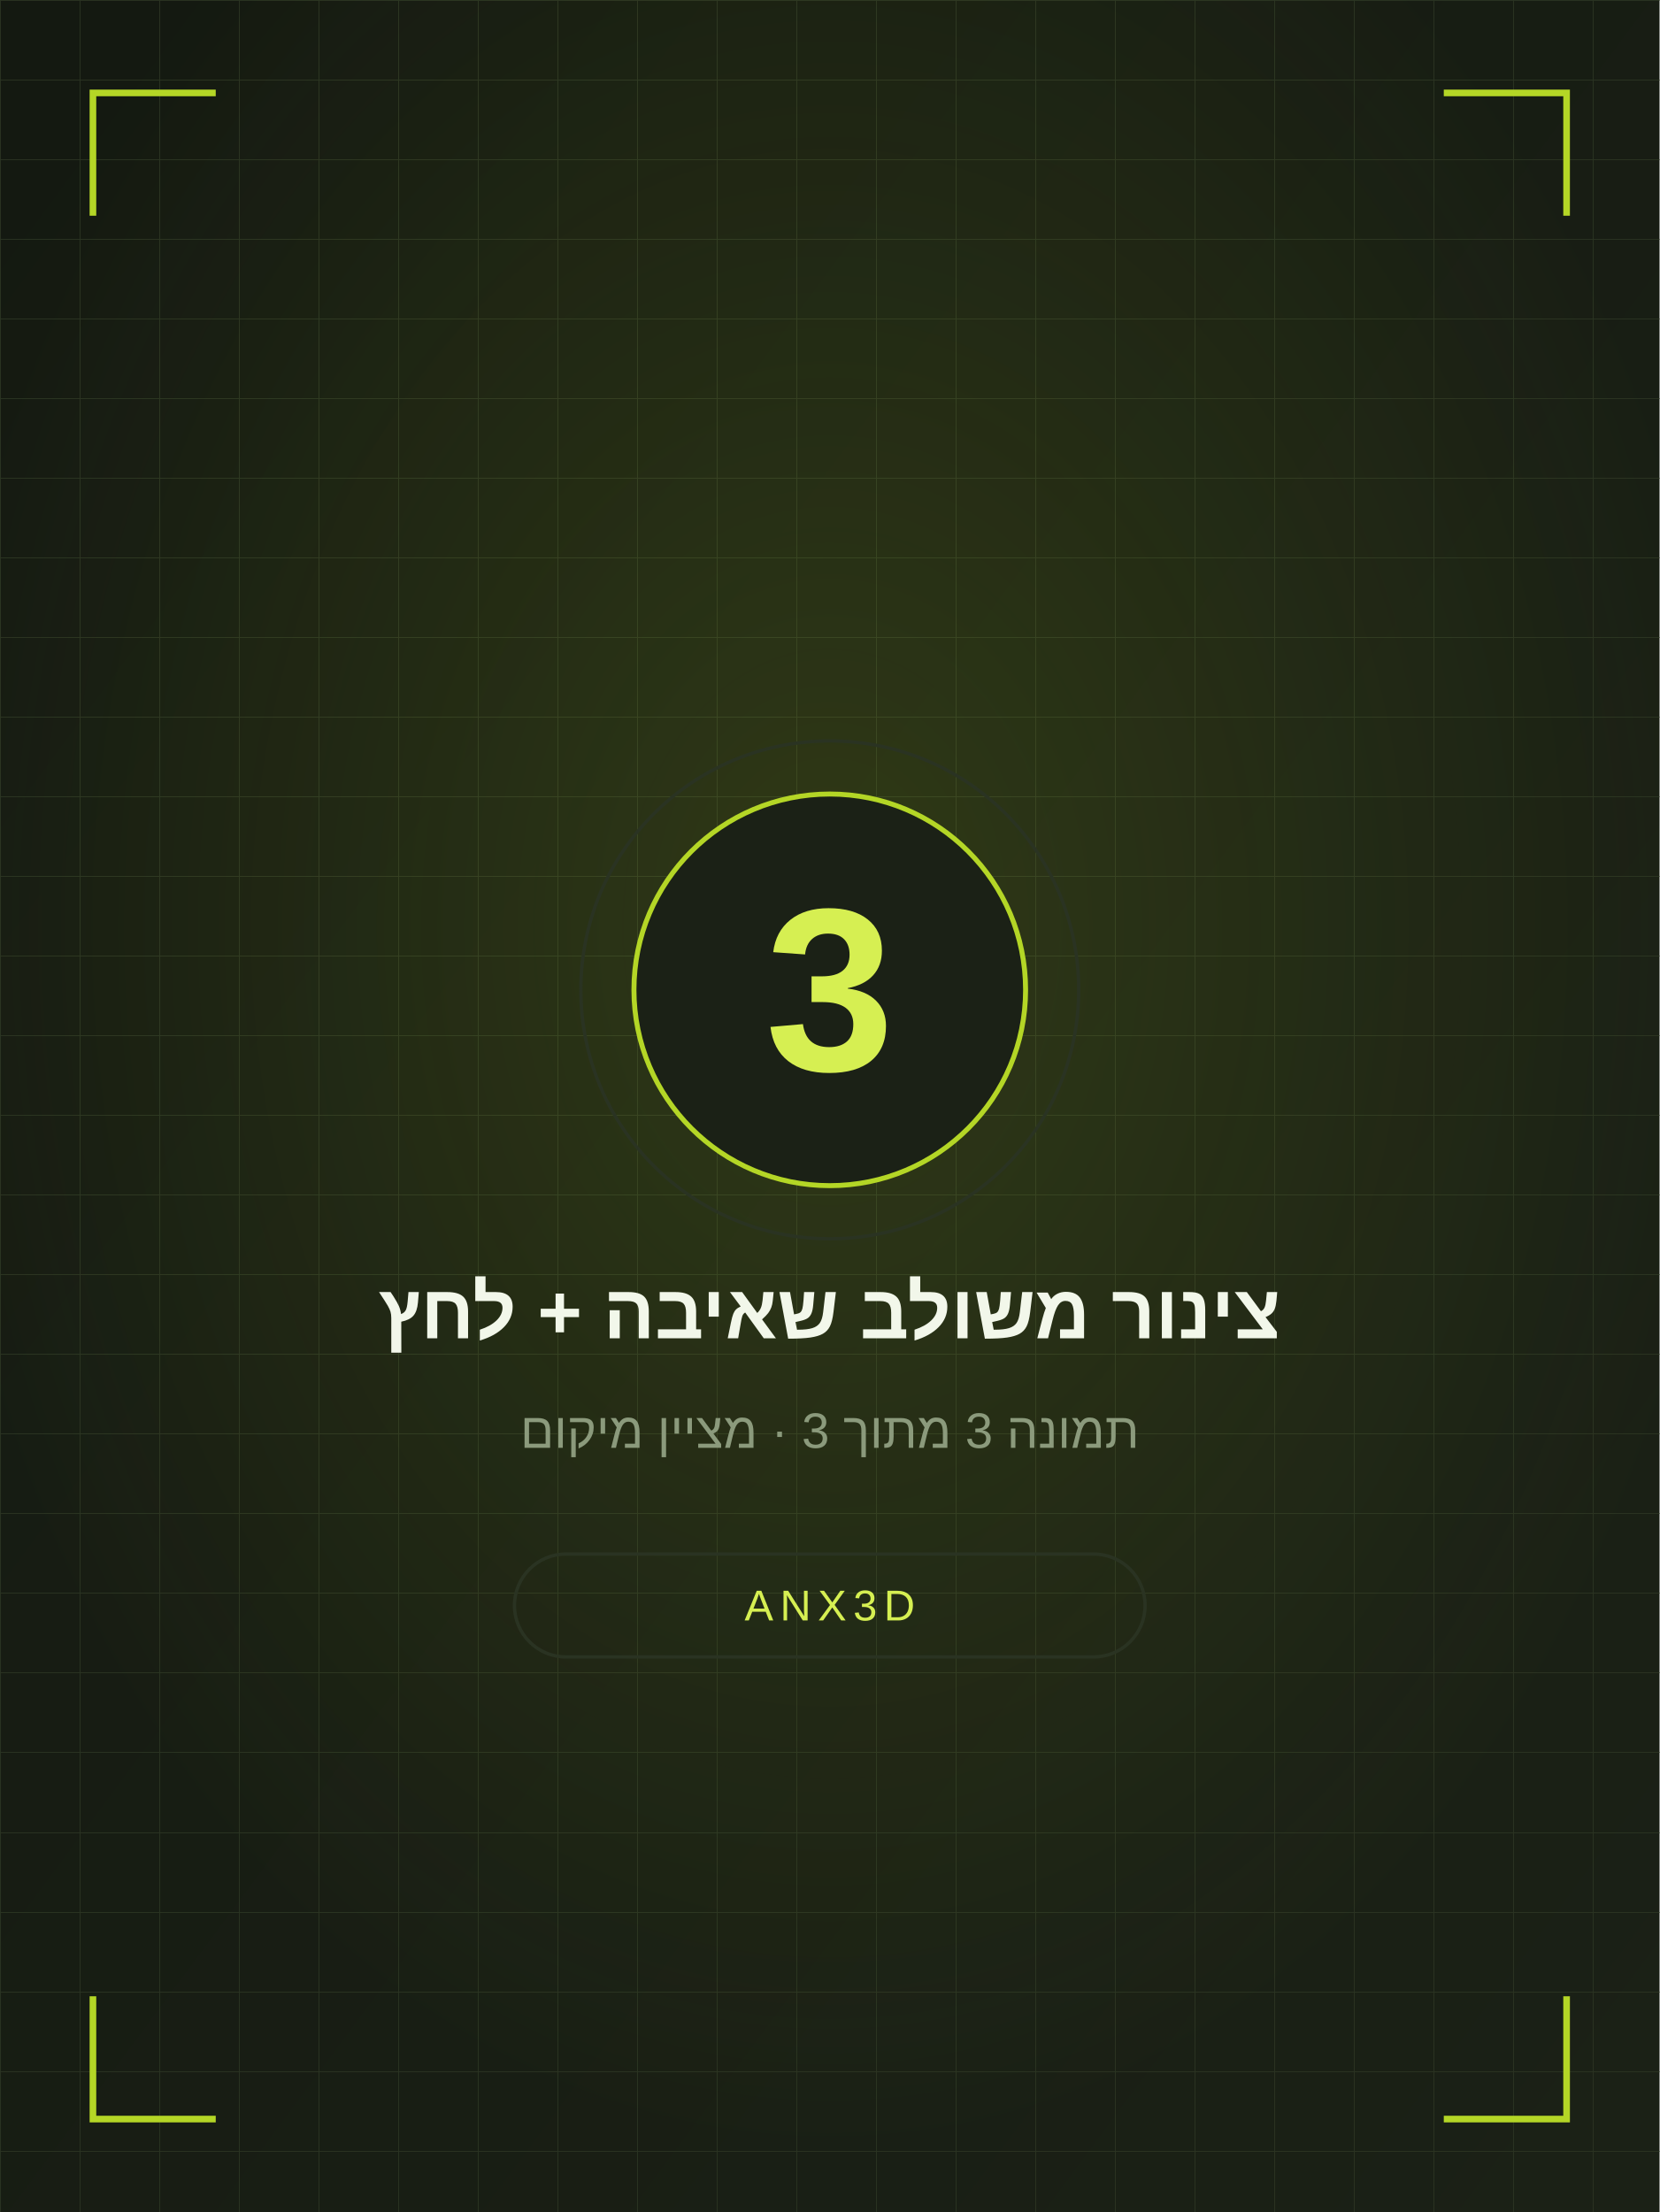
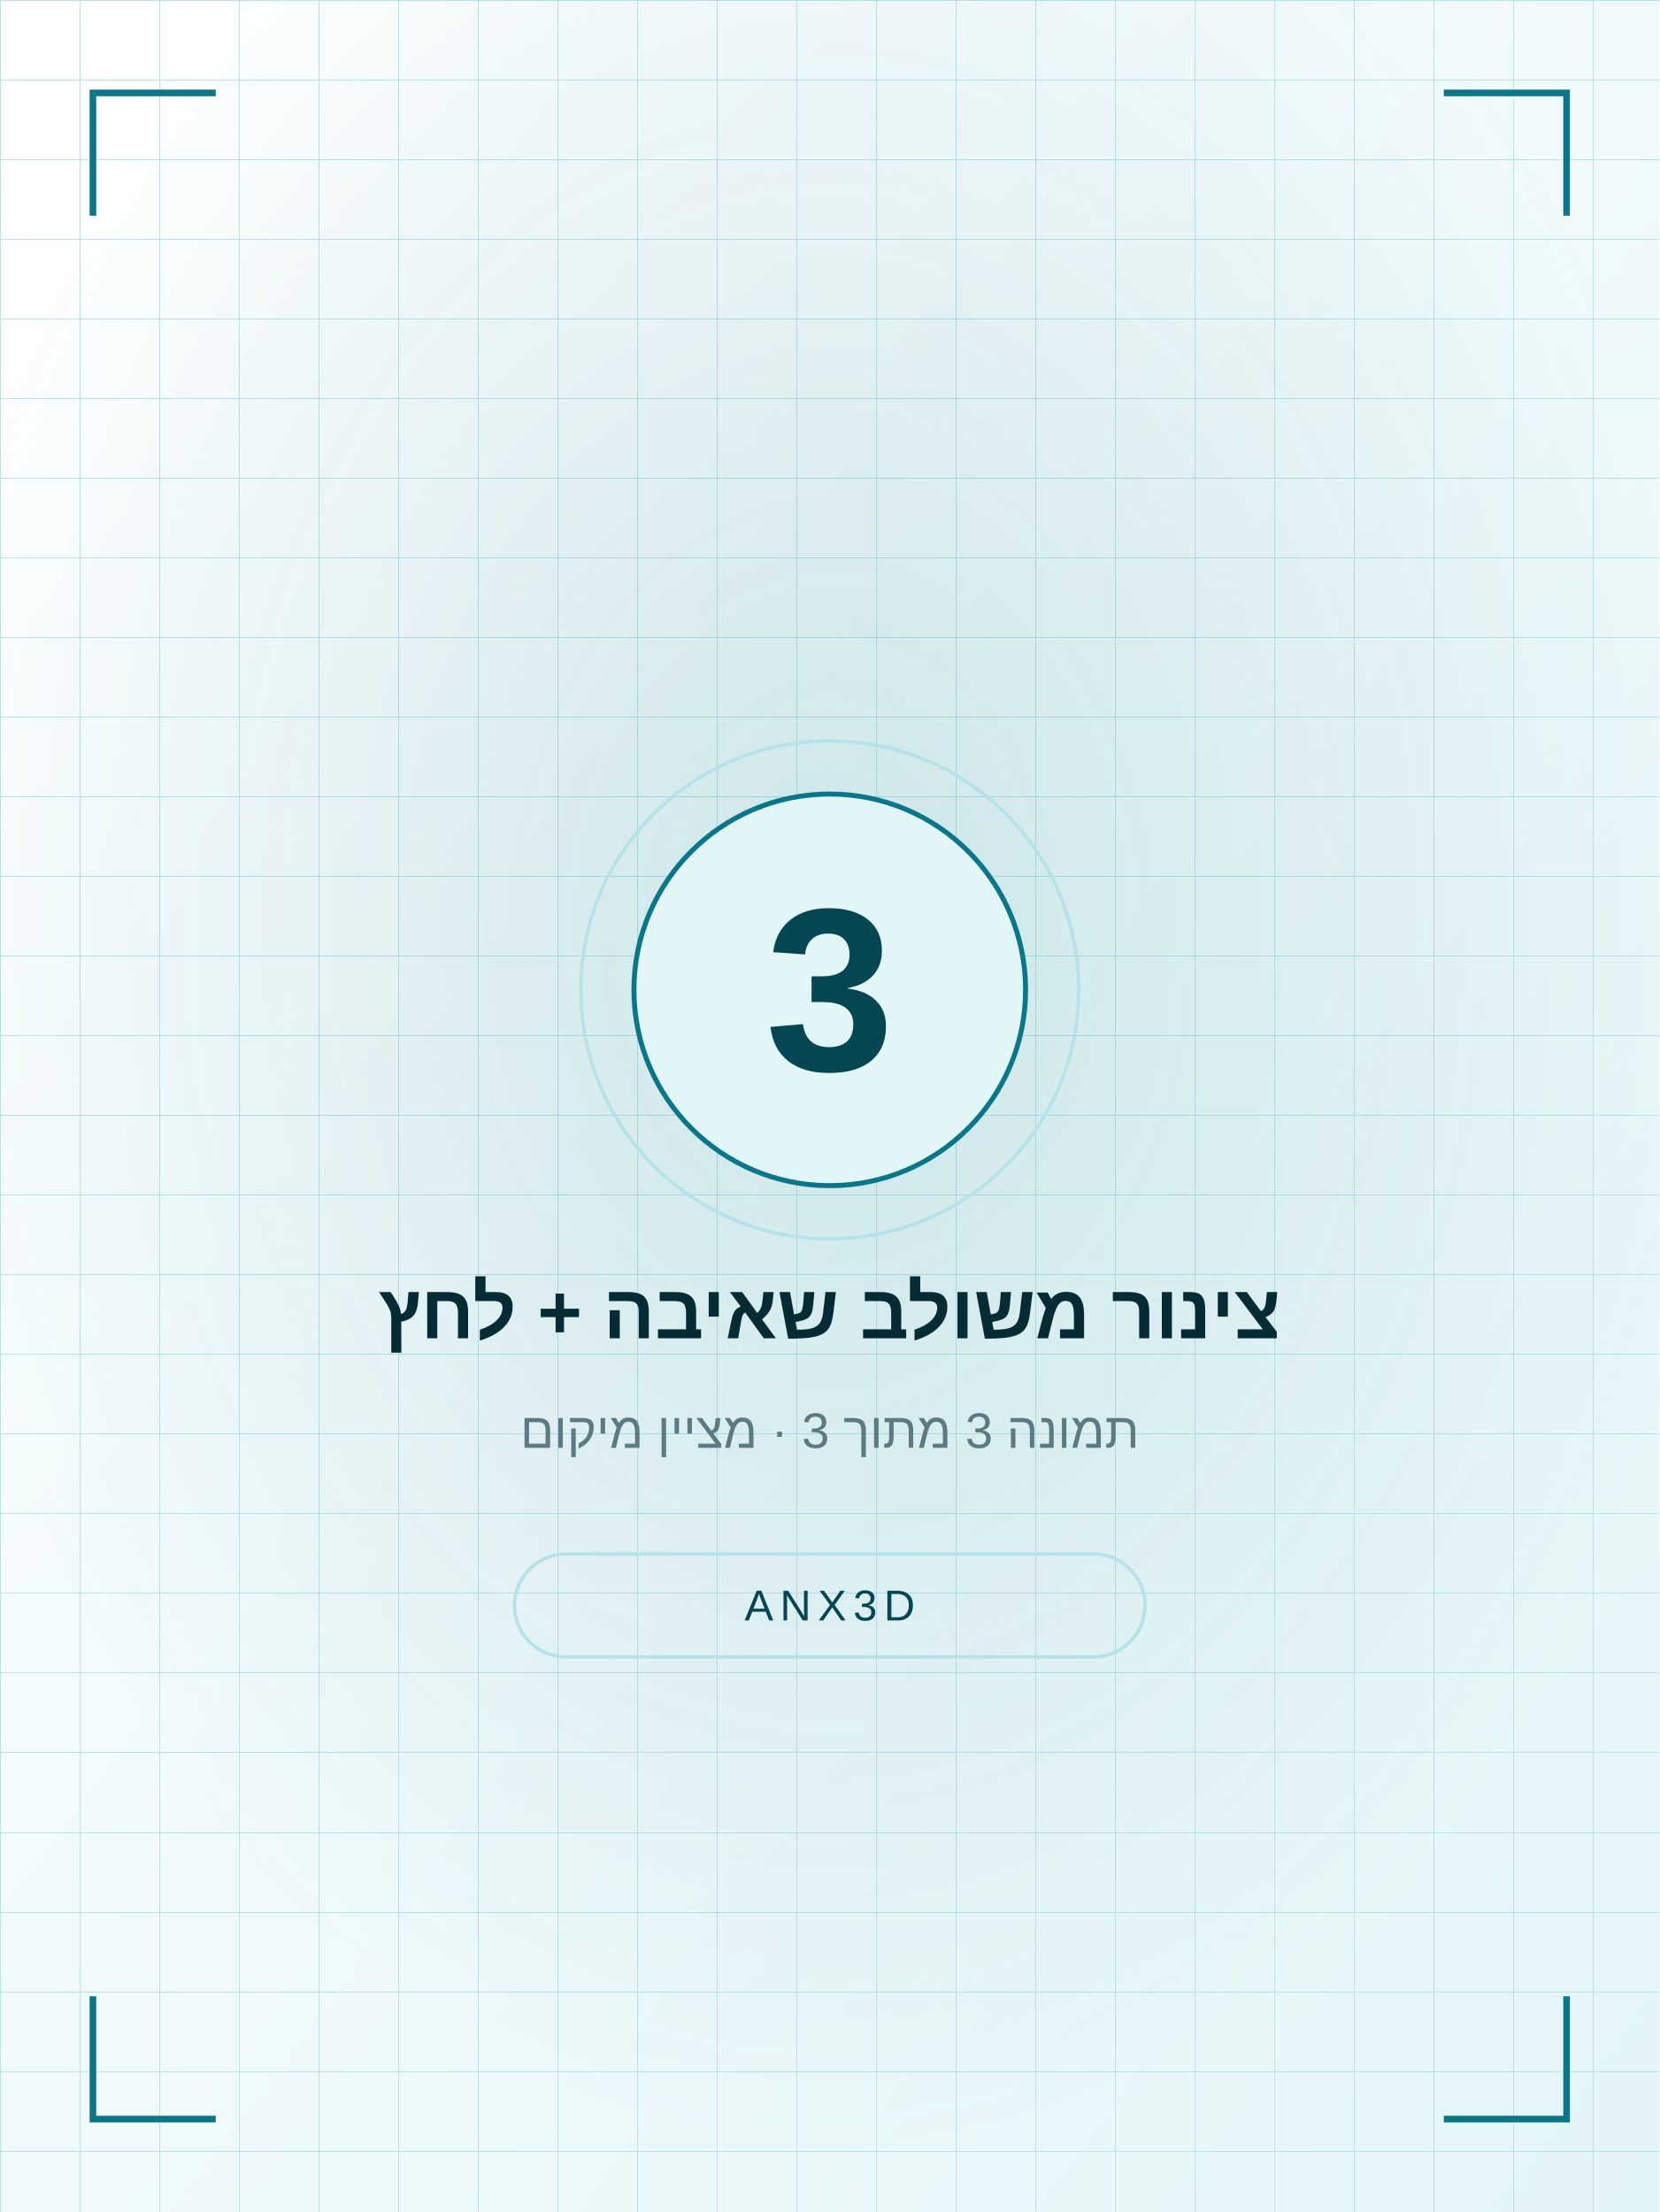
<svg xmlns="http://www.w3.org/2000/svg" width="1000" height="1333" viewBox="0 0 1000 1333" role="img" aria-label="צינור משולב שאיבה + לחץ — תמונה 3 מתוך 3 (מציין מיקום)">
  <defs>
    <linearGradient id="bg" x1="0" y1="0" x2="1" y2="1">
-       <stop offset="0%" stop-color="#141911" />
-       <stop offset="100%" stop-color="#1b2116" />
+       <stop offset="0%" stop-color="#ffffff" />
+       <stop offset="100%" stop-color="#e2f5f7" />
    </linearGradient>
    <pattern id="grid" width="48" height="48" patternUnits="userSpaceOnUse">
-       <path d="M48 0H0V48" fill="none" stroke="#2a3322" stroke-width="1" />
+       <path d="M48 0H0V48" fill="none" stroke="#b4e2e8" stroke-width="1" />
    </pattern>
    <radialGradient id="glow" cx="50%" cy="42%" r="55%">
-       <stop offset="0%" stop-color="#b4d626" stop-opacity="0.16" />
-       <stop offset="100%" stop-color="#b4d626" stop-opacity="0" />
+       <stop offset="0%" stop-color="#097789" stop-opacity="0.16" />
+       <stop offset="100%" stop-color="#097789" stop-opacity="0" />
    </radialGradient>
  </defs>
  <rect width="1000" height="1333" fill="url(#bg)" />
  <rect width="1000" height="1333" fill="url(#grid)" />
  <rect width="1000" height="1333" fill="url(#glow)" />
-   <path d="M56 128V56h72" fill="none" stroke="#b4d626" stroke-width="4" stroke-linecap="square" />
-   <path d="M872 56h72v72" fill="none" stroke="#b4d626" stroke-width="4" stroke-linecap="square" />
-   <path d="M944 1205v72h-72" fill="none" stroke="#b4d626" stroke-width="4" stroke-linecap="square" />
-   <path d="M128 1277H56v-72" fill="none" stroke="#b4d626" stroke-width="4" stroke-linecap="square" />
-   <circle cx="500" cy="596.5" r="150" fill="none" stroke="#2a3322" stroke-width="2" />
-   <circle cx="500" cy="596.5" r="118" fill="#1b2116" stroke="#b4d626" stroke-width="3" />
-   <text x="500" y="596.5" text-anchor="middle" dominant-baseline="central" font-family="Heebo, Arial, sans-serif" font-size="140" font-weight="700" fill="#d6ef52">3</text>
-   <text x="500" y="806.5" text-anchor="middle" direction="rtl" font-family="Heebo, Arial, sans-serif" font-size="46" font-weight="700" fill="#f2f7ea">צינור משולב שאיבה + לחץ</text>
-   <text x="500" y="872.5" text-anchor="middle" direction="rtl" font-family="Heebo, Arial, sans-serif" font-size="30" fill="#8b9a7c">תמונה 3 מתוך 3 · מציין מיקום</text>
-   <rect x="310" y="936.5" width="380" height="62" rx="31" fill="none" stroke="#2a3322" stroke-width="2" />
-   <text x="500" y="967.5" text-anchor="middle" dominant-baseline="central" font-family="Heebo, Arial, sans-serif" font-size="26" letter-spacing="4" fill="#d6ef52">ANX3D</text>
+   <path d="M56 128V56h72" fill="none" stroke="#097789" stroke-width="4" stroke-linecap="square" />
+   <path d="M872 56h72v72" fill="none" stroke="#097789" stroke-width="4" stroke-linecap="square" />
+   <path d="M944 1205v72h-72" fill="none" stroke="#097789" stroke-width="4" stroke-linecap="square" />
+   <path d="M128 1277H56v-72" fill="none" stroke="#097789" stroke-width="4" stroke-linecap="square" />
+   <circle cx="500" cy="596.5" r="150" fill="none" stroke="#b4e2e8" stroke-width="2" />
+   <circle cx="500" cy="596.5" r="118" fill="#e2f5f7" stroke="#097789" stroke-width="3" />
+   <text x="500" y="596.5" text-anchor="middle" dominant-baseline="central" font-family="Heebo, Arial, sans-serif" font-size="140" font-weight="700" fill="#044652">3</text>
+   <text x="500" y="806.5" text-anchor="middle" direction="rtl" font-family="Heebo, Arial, sans-serif" font-size="46" font-weight="700" fill="#052c34">צינור משולב שאיבה + לחץ</text>
+   <text x="500" y="872.5" text-anchor="middle" direction="rtl" font-family="Heebo, Arial, sans-serif" font-size="30" fill="#5b7a82">תמונה 3 מתוך 3 · מציין מיקום</text>
+   <rect x="310" y="936.5" width="380" height="62" rx="31" fill="none" stroke="#b4e2e8" stroke-width="2" />
+   <text x="500" y="967.5" text-anchor="middle" dominant-baseline="central" font-family="Heebo, Arial, sans-serif" font-size="26" letter-spacing="4" fill="#044652">ANX3D</text>
</svg>
